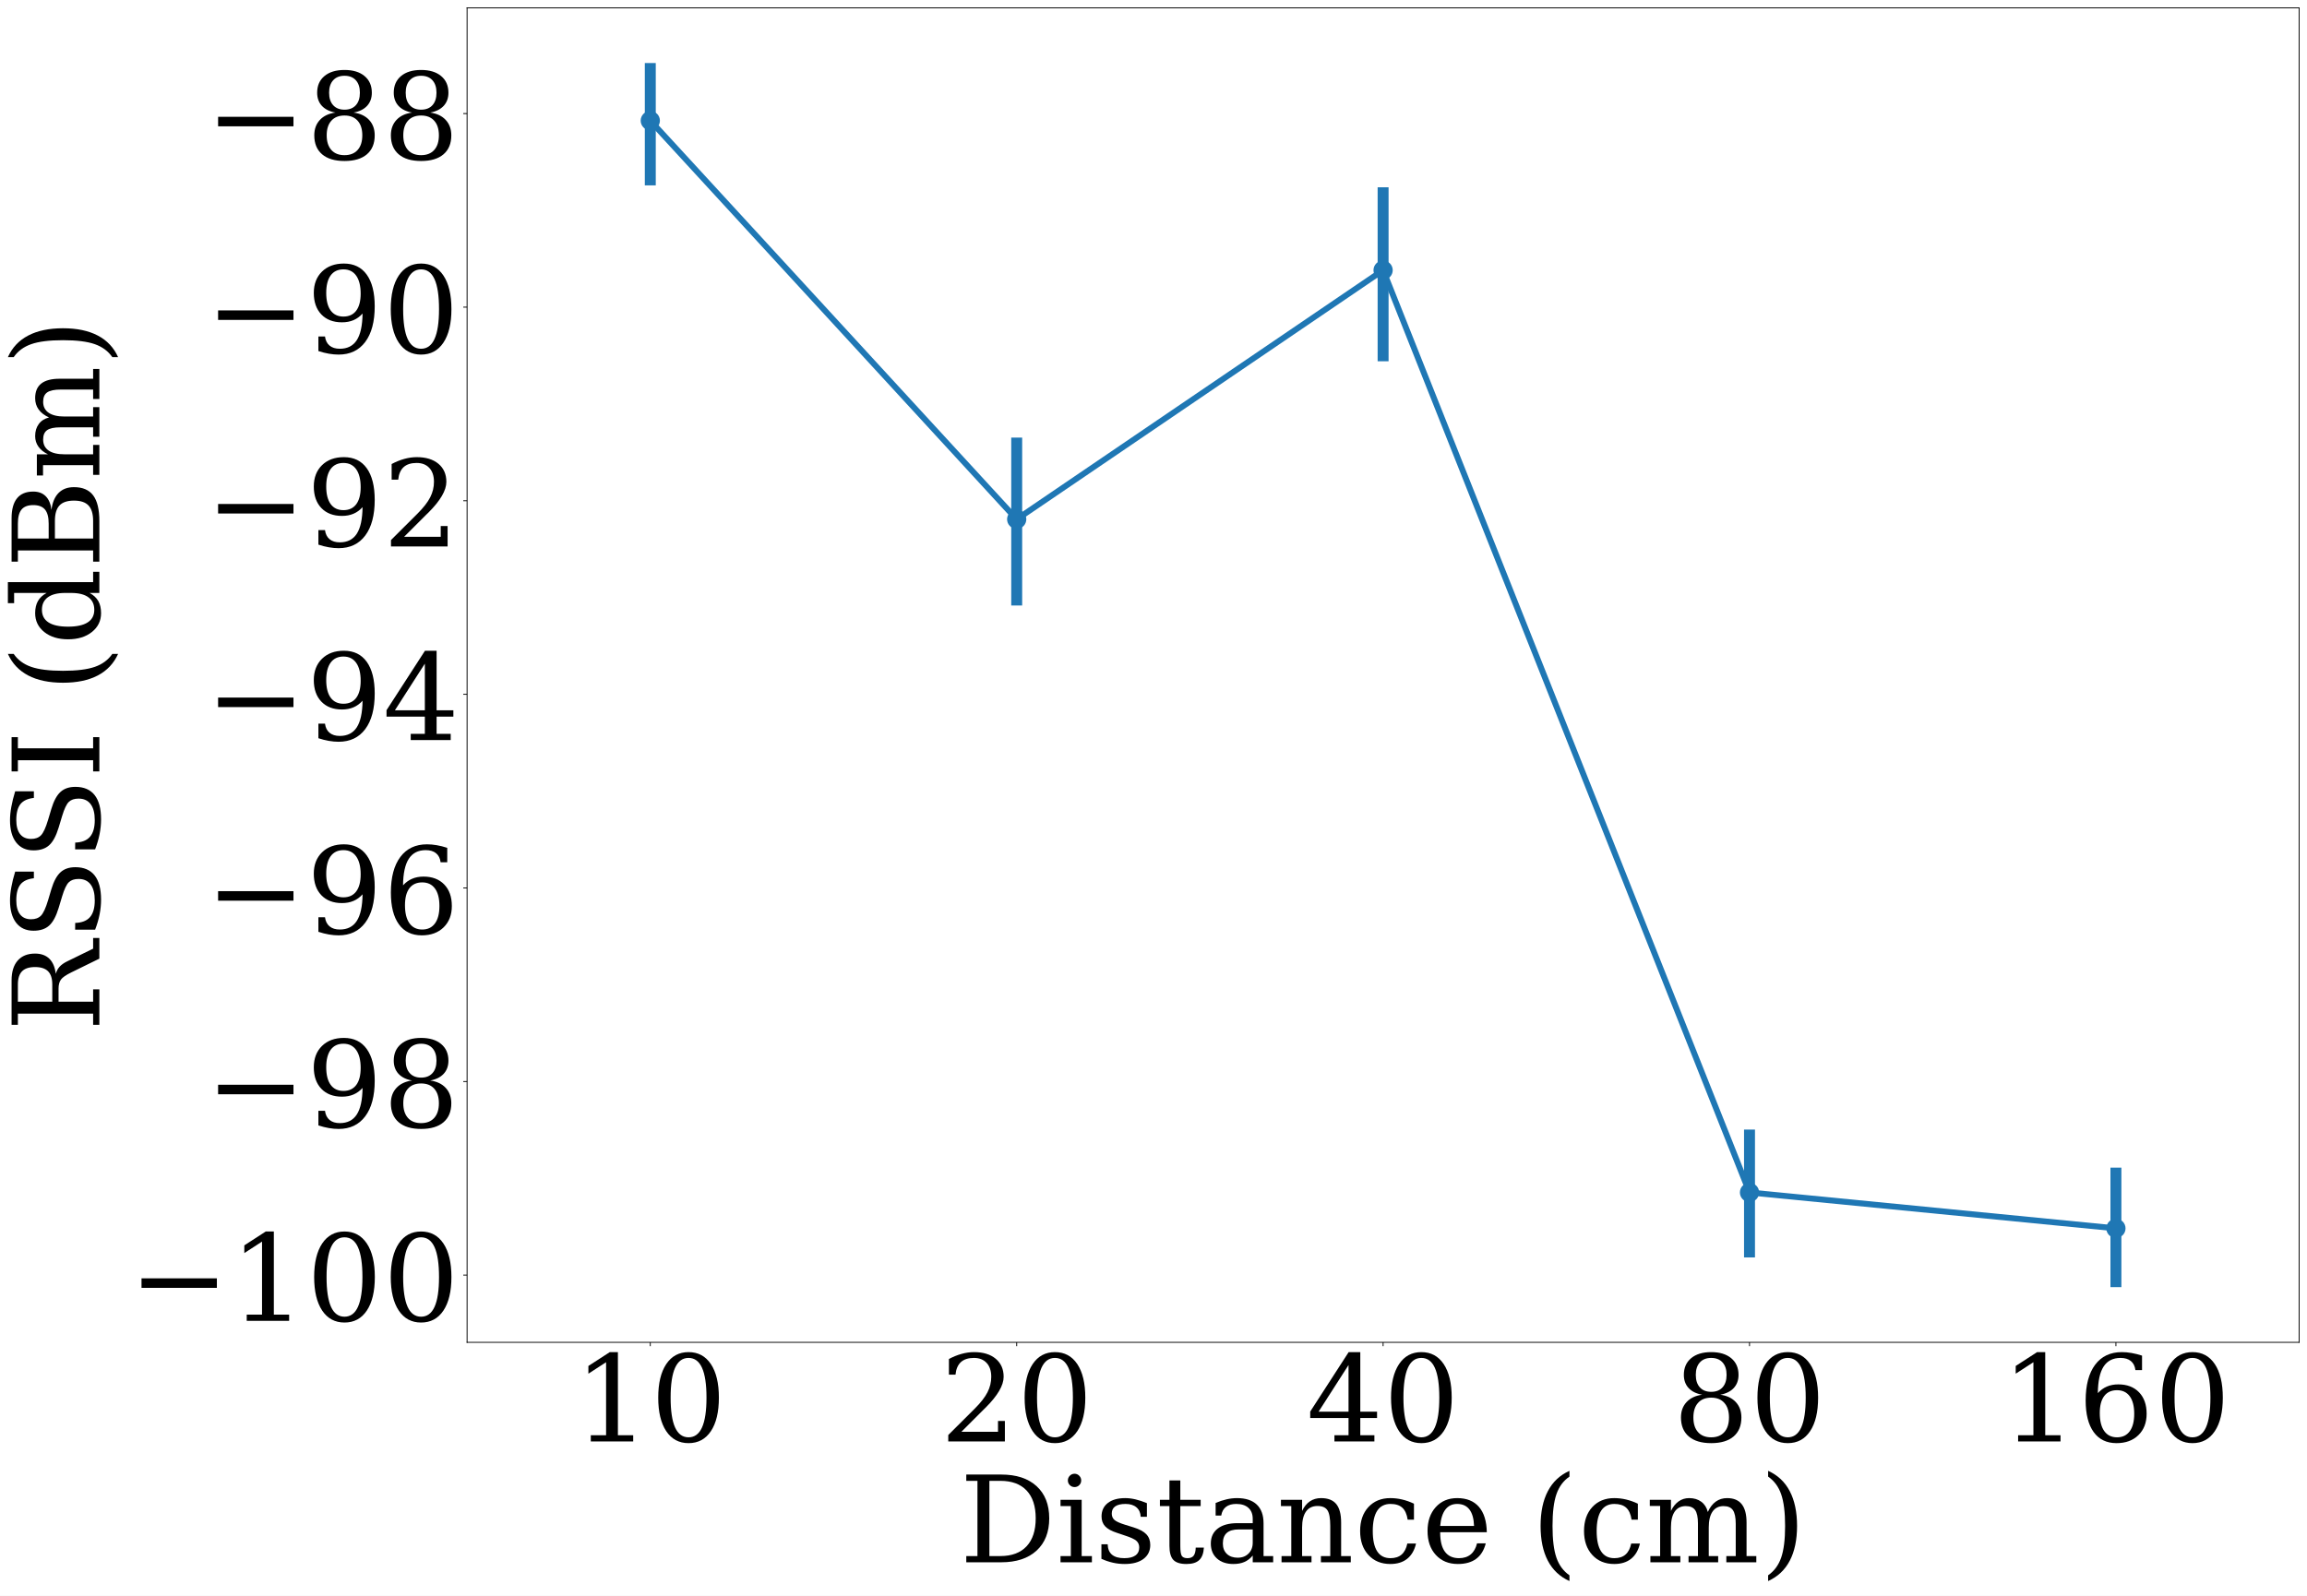
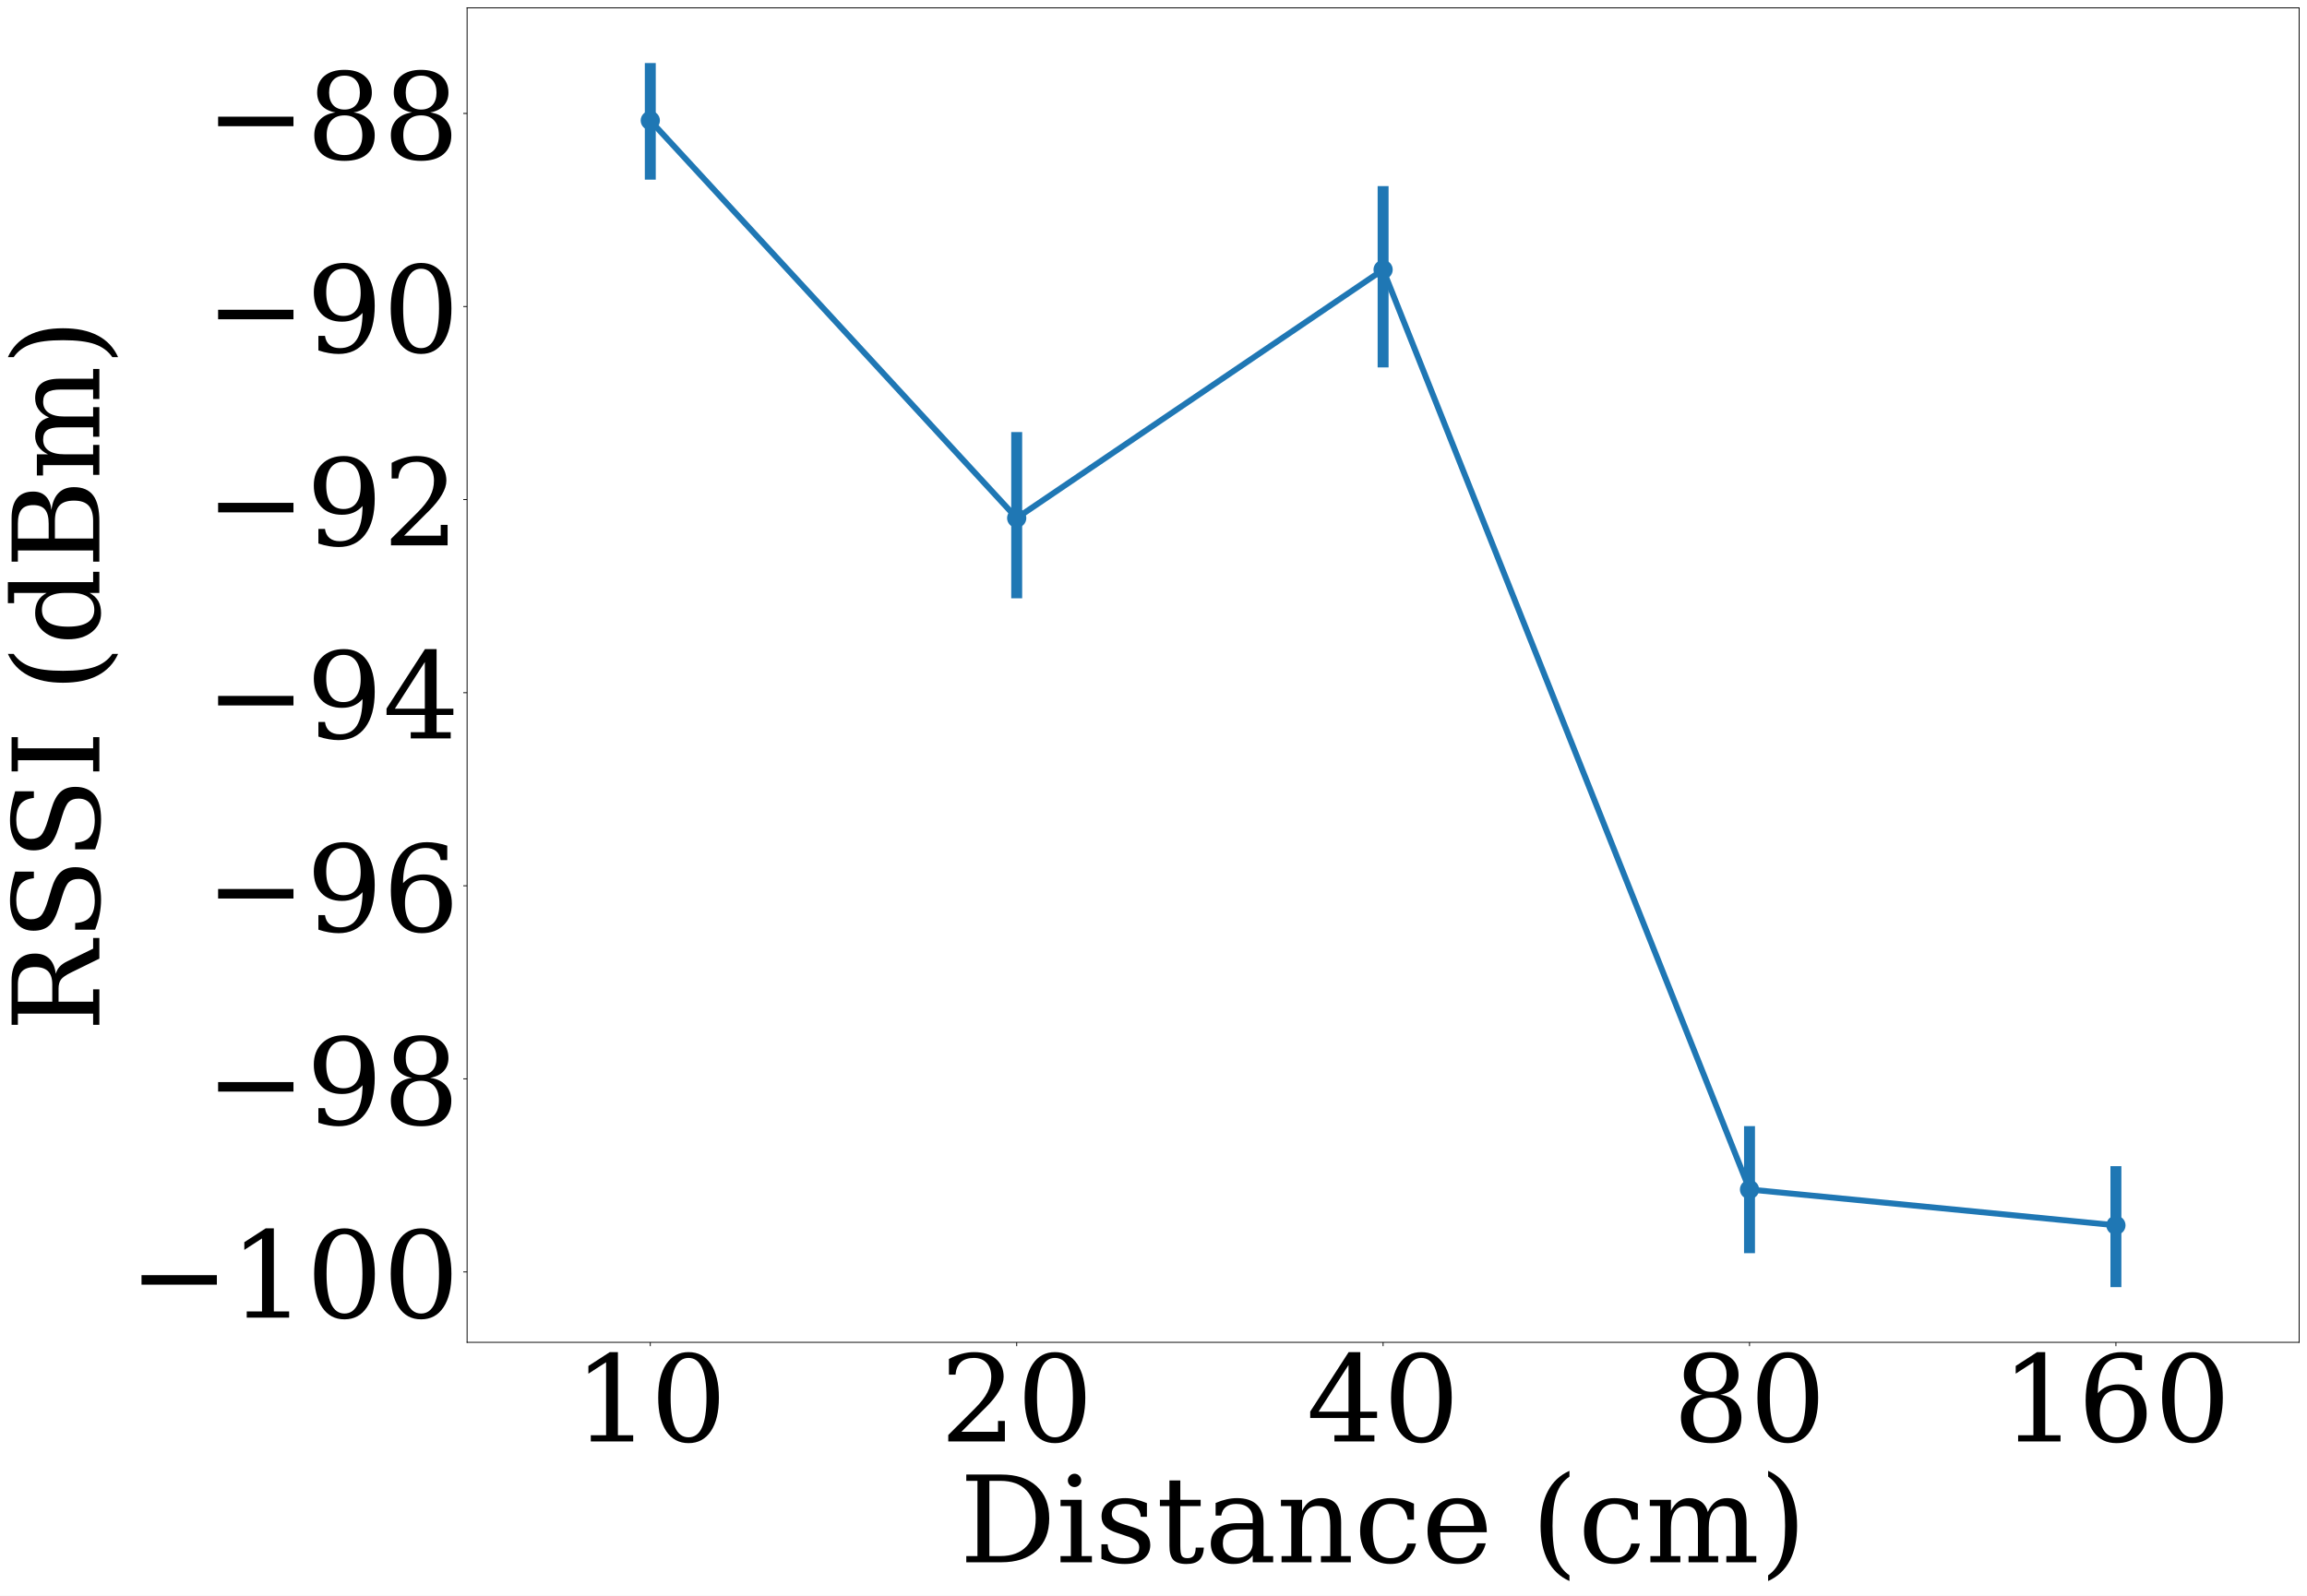
<svg xmlns="http://www.w3.org/2000/svg" xmlns:xlink="http://www.w3.org/1999/xlink" width="2107.998pt" height="1457.999pt" viewBox="0 0 2107.998 1457.999" version="1.1">
  <defs>
    <style type="text/css">*{stroke-linejoin: round; stroke-linecap: butt}</style>
  </defs>
  <g id="figure_1">
    <g id="patch_1">
      <path d="M 0 1457.999  L 2107.998 1457.999  L 2107.998 0  L 0 0  z " style="fill: #ffffff; stroke: #ffffff; stroke-linejoin: miter" />
    </g>
    <g id="axes_1">
      <g id="patch_2">
        <path d="M 426.798 1226.88  L 2100.798 1226.88  L 2100.798 7.2  L 426.798 7.2  z " style="fill: #ffffff" />
      </g>
      <g id="PathCollection_1">
        <defs>
-           <path id="C0_0_c69701b1b9" d="M 0 6.768  C 1.795 6.768 3.516 6.055 4.786 4.786  C 6.055 3.516 6.768 1.795 6.768 -0  C 6.768 -1.795 6.055 -3.516 4.786 -4.786  C 3.516 -6.055 1.795 -6.768 0 -6.768  C -1.795 -6.768 -3.516 -6.055 -4.786 -4.786  C -6.055 -3.516 -6.768 -1.795 -6.768 0  C -6.768 1.795 -6.055 3.516 -4.786 4.786  C -3.516 6.055 -1.795 6.768 0 6.768  z " />
+           <path id="C0_0_2befbdd69b" d="M 0 6.768  C 1.795 6.768 3.516 6.055 4.786 4.786  C 6.055 3.516 6.768 1.795 6.768 -0  C 6.768 -1.795 6.055 -3.516 4.786 -4.786  C 3.516 -6.055 1.795 -6.768 0 -6.768  C -1.795 -6.768 -3.516 -6.055 -4.786 -4.786  C -6.055 -3.516 -6.768 -1.795 -6.768 0  C -6.768 1.795 -6.055 3.516 -4.786 4.786  C -3.516 6.055 -1.795 6.768 0 6.768  z " />
        </defs>
-         <g clip-path="url(#p1b0a0e4e51)">
-           <use xlink:href="#C0_0_c69701b1b9" x="594.198" y="110.265" style="fill: #1f77b4; stroke: #1f77b4; stroke-width: 4.05" />
-         </g>
-         <g clip-path="url(#p1b0a0e4e51)">
-           <use xlink:href="#C0_0_c69701b1b9" x="928.998" y="474.6" style="fill: #1f77b4; stroke: #1f77b4; stroke-width: 4.05" />
-         </g>
-         <g clip-path="url(#p1b0a0e4e51)">
-           <use xlink:href="#C0_0_c69701b1b9" x="1263.798" y="246.957" style="fill: #1f77b4; stroke: #1f77b4; stroke-width: 4.05" />
-         </g>
-         <g clip-path="url(#p1b0a0e4e51)">
-           <use xlink:href="#C0_0_c69701b1b9" x="1598.598" y="1089.9" style="fill: #1f77b4; stroke: #1f77b4; stroke-width: 4.05" />
-         </g>
-         <g clip-path="url(#p1b0a0e4e51)">
-           <use xlink:href="#C0_0_c69701b1b9" x="1933.398" y="1122.716" style="fill: #1f77b4; stroke: #1f77b4; stroke-width: 4.05" />
+         <g clip-path="url(#p3da410dc72)">
+           <use xlink:href="#C0_0_2befbdd69b" x="594.198" y="110.138" style="fill: #1f77b4; stroke: #1f77b4; stroke-width: 4.05" />
+         </g>
+         <g clip-path="url(#p3da410dc72)">
+           <use xlink:href="#C0_0_2befbdd69b" x="928.998" y="473.515" style="fill: #1f77b4; stroke: #1f77b4; stroke-width: 4.05" />
+         </g>
+         <g clip-path="url(#p3da410dc72)">
+           <use xlink:href="#C0_0_2befbdd69b" x="1263.798" y="246.47" style="fill: #1f77b4; stroke: #1f77b4; stroke-width: 4.05" />
+         </g>
+         <g clip-path="url(#p3da410dc72)">
+           <use xlink:href="#C0_0_2befbdd69b" x="1598.598" y="1087.196" style="fill: #1f77b4; stroke: #1f77b4; stroke-width: 4.05" />
+         </g>
+         <g clip-path="url(#p3da410dc72)">
+           <use xlink:href="#C0_0_2befbdd69b" x="1933.398" y="1119.925" style="fill: #1f77b4; stroke: #1f77b4; stroke-width: 4.05" />
        </g>
      </g>
      <g id="matplotlib.axis_1">
        <g id="xtick_1">
          <g id="line2d_1">
            <defs>
-               <path id="m8ab24282a8" d="M 0 0  L 0 3.5  " style="stroke: #000000; stroke-width: 0.8" />
+               <path id="m8f8c11a214" d="M 0 0  L 0 3.5  " style="stroke: #000000; stroke-width: 0.8" />
            </defs>
            <g>
-               <use xlink:href="#m8ab24282a8" x="594.198" y="1226.88" style="stroke: #000000; stroke-width: 0.8" />
+               <use xlink:href="#m8f8c11a214" x="594.198" y="1226.88" style="stroke: #000000; stroke-width: 0.8" />
            </g>
          </g>
          <g id="text_1">
            <g transform="translate(524.2109 1317.463) scale(1.1 -1.1)">
              <defs>
                <path id="DejaVuSerif-31" d="M 909 0  L 909 331  L 1722 331  L 1722 4213  L 781 3603  L 781 4013  L 1919 4750  L 2350 4750  L 2350 331  L 3163 331  L 3163 0  L 909 0  z " transform="scale(0.015625)" />
                <path id="DejaVuSerif-30" d="M 2034 219  Q 2513 219 2750 744  Q 2988 1269 2988 2328  Q 2988 3391 2750 3916  Q 2513 4441 2034 4441  Q 1556 4441 1318 3916  Q 1081 3391 1081 2328  Q 1081 1269 1318 744  Q 1556 219 2034 219  z M 2034 -91  Q 1275 -91 848 546  Q 422 1184 422 2328  Q 422 3475 848 4112  Q 1275 4750 2034 4750  Q 2797 4750 3222 4112  Q 3647 3475 3647 2328  Q 3647 1184 3222 546  Q 2797 -91 2034 -91  z " transform="scale(0.015625)" />
              </defs>
              <use xlink:href="#DejaVuSerif-31" />
              <use xlink:href="#DejaVuSerif-30" x="63.623" />
            </g>
          </g>
        </g>
        <g id="xtick_2">
          <g id="line2d_2">
            <g>
-               <use xlink:href="#m8ab24282a8" x="928.998" y="1226.88" style="stroke: #000000; stroke-width: 0.8" />
+               <use xlink:href="#m8f8c11a214" x="928.998" y="1226.88" style="stroke: #000000; stroke-width: 0.8" />
            </g>
          </g>
          <g id="text_2">
            <g transform="translate(859.0109 1317.463) scale(1.1 -1.1)">
              <defs>
                <path id="DejaVuSerif-32" d="M 819 3553  L 469 3553  L 469 4384  Q 803 4563 1142 4656  Q 1481 4750 1806 4750  Q 2534 4750 2956 4397  Q 3378 4044 3378 3438  Q 3378 2753 2422 1800  Q 2347 1728 2309 1691  L 1131 513  L 3078 513  L 3078 1088  L 3444 1088  L 3444 0  L 434 0  L 434 341  L 1850 1753  Q 2319 2222 2519 2614  Q 2719 3006 2719 3438  Q 2719 3909 2473 4175  Q 2228 4441 1797 4441  Q 1350 4441 1106 4219  Q 863 3997 819 3553  z " transform="scale(0.015625)" />
              </defs>
              <use xlink:href="#DejaVuSerif-32" />
              <use xlink:href="#DejaVuSerif-30" x="63.623" />
            </g>
          </g>
        </g>
        <g id="xtick_3">
          <g id="line2d_3">
            <g>
-               <use xlink:href="#m8ab24282a8" x="1263.798" y="1226.88" style="stroke: #000000; stroke-width: 0.8" />
+               <use xlink:href="#m8f8c11a214" x="1263.798" y="1226.88" style="stroke: #000000; stroke-width: 0.8" />
            </g>
          </g>
          <g id="text_3">
            <g transform="translate(1193.811 1317.463) scale(1.1 -1.1)">
              <defs>
                <path id="DejaVuSerif-34" d="M 2234 1581  L 2234 4063  L 641 1581  L 2234 1581  z M 3609 0  L 1484 0  L 1484 331  L 2234 331  L 2234 1247  L 197 1247  L 197 1588  L 2241 4750  L 2859 4750  L 2859 1581  L 3750 1581  L 3750 1247  L 2859 1247  L 2859 331  L 3609 331  L 3609 0  z " transform="scale(0.015625)" />
              </defs>
              <use xlink:href="#DejaVuSerif-34" />
              <use xlink:href="#DejaVuSerif-30" x="63.623" />
            </g>
          </g>
        </g>
        <g id="xtick_4">
          <g id="line2d_4">
            <g>
-               <use xlink:href="#m8ab24282a8" x="1598.598" y="1226.88" style="stroke: #000000; stroke-width: 0.8" />
+               <use xlink:href="#m8f8c11a214" x="1598.598" y="1226.88" style="stroke: #000000; stroke-width: 0.8" />
            </g>
          </g>
          <g id="text_4">
            <g transform="translate(1528.611 1317.463) scale(1.1 -1.1)">
              <defs>
                <path id="DejaVuSerif-38" d="M 2981 1275  Q 2981 1775 2732 2051  Q 2484 2328 2034 2328  Q 1584 2328 1336 2051  Q 1088 1775 1088 1275  Q 1088 772 1336 495  Q 1584 219 2034 219  Q 2484 219 2732 495  Q 2981 772 2981 1275  z M 2853 3541  Q 2853 3966 2637 4203  Q 2422 4441 2034 4441  Q 1650 4441 1433 4203  Q 1216 3966 1216 3541  Q 1216 3113 1433 2875  Q 1650 2638 2034 2638  Q 2422 2638 2637 2875  Q 2853 3113 2853 3541  z M 2516 2484  Q 3047 2413 3344 2092  Q 3641 1772 3641 1275  Q 3641 619 3225 264  Q 2809 -91 2034 -91  Q 1263 -91 845 264  Q 428 619 428 1275  Q 428 1772 725 2092  Q 1022 2413 1556 2484  Q 1084 2569 832 2842  Q 581 3116 581 3541  Q 581 4103 968 4426  Q 1356 4750 2034 4750  Q 2713 4750 3100 4426  Q 3488 4103 3488 3541  Q 3488 3116 3236 2842  Q 2984 2569 2516 2484  z " transform="scale(0.015625)" />
              </defs>
              <use xlink:href="#DejaVuSerif-38" />
              <use xlink:href="#DejaVuSerif-30" x="63.623" />
            </g>
          </g>
        </g>
        <g id="xtick_5">
          <g id="line2d_5">
            <g>
-               <use xlink:href="#m8ab24282a8" x="1933.398" y="1226.88" style="stroke: #000000; stroke-width: 0.8" />
+               <use xlink:href="#m8f8c11a214" x="1933.398" y="1226.88" style="stroke: #000000; stroke-width: 0.8" />
            </g>
          </g>
          <g id="text_5">
            <g transform="translate(1828.417 1317.463) scale(1.1 -1.1)">
              <defs>
                <path id="DejaVuSerif-36" d="M 2094 219  Q 2534 219 2771 542  Q 3009 866 3009 1472  Q 3009 2078 2771 2401  Q 2534 2725 2094 2725  Q 1647 2725 1412 2412  Q 1178 2100 1178 1509  Q 1178 888 1415 553  Q 1653 219 2094 219  z M 1075 2569  Q 1288 2803 1556 2918  Q 1825 3034 2163 3034  Q 2859 3034 3264 2615  Q 3669 2197 3669 1472  Q 3669 763 3233 336  Q 2797 -91 2069 -91  Q 1278 -91 853 498  Q 428 1088 428 2181  Q 428 3406 931 4078  Q 1434 4750 2350 4750  Q 2597 4750 2869 4703  Q 3141 4656 3425 4563  L 3425 3794  L 3072 3794  Q 3034 4109 2831 4275  Q 2628 4441 2284 4441  Q 1678 4441 1381 3981  Q 1084 3522 1075 2569  z " transform="scale(0.015625)" />
              </defs>
              <use xlink:href="#DejaVuSerif-31" />
              <use xlink:href="#DejaVuSerif-36" x="63.623" />
              <use xlink:href="#DejaVuSerif-30" x="127.246" />
            </g>
          </g>
        </g>
        <g id="text_6">
          <g transform="translate(876.8648 1427.922) scale(1.1 -1.1)">
            <defs>
              <path id="DejaVuSerif-44" d="M 1581 331  L 2163 331  Q 3072 331 3558 850  Q 4044 1369 4044 2338  Q 4044 3306 3559 3818  Q 3075 4331 2163 4331  L 1581 4331  L 1581 331  z M 353 0  L 353 331  L 947 331  L 947 4331  L 353 4331  L 353 4666  L 2209 4666  Q 3416 4666 4089 4050  Q 4763 3434 4763 2338  Q 4763 1238 4088 619  Q 3413 0 2209 0  L 353 0  z " transform="scale(0.015625)" />
              <path id="DejaVuSerif-69" d="M 622 4353  Q 622 4497 726 4603  Q 831 4709 978 4709  Q 1122 4709 1226 4603  Q 1331 4497 1331 4353  Q 1331 4206 1228 4103  Q 1125 4000 978 4000  Q 831 4000 726 4103  Q 622 4206 622 4353  z M 1356 331  L 1900 331  L 1900 0  L 231 0  L 231 331  L 781 331  L 781 2988  L 231 2988  L 231 3322  L 1356 3322  L 1356 331  z " transform="scale(0.015625)" />
              <path id="DejaVuSerif-73" d="M 359 184  L 359 959  L 691 959  Q 703 588 923 403  Q 1144 219 1575 219  Q 1963 219 2166 364  Q 2369 509 2369 788  Q 2369 1006 2220 1140  Q 2072 1275 1594 1428  L 1178 1569  Q 750 1706 558 1912  Q 366 2119 366 2438  Q 366 2894 700 3153  Q 1034 3413 1625 3413  Q 1888 3413 2178 3344  Q 2469 3275 2778 3144  L 2778 2419  L 2447 2419  Q 2434 2741 2221 2922  Q 2009 3103 1644 3103  Q 1281 3103 1095 2975  Q 909 2847 909 2591  Q 909 2381 1050 2254  Q 1191 2128 1613 1997  L 2069 1856  Q 2541 1709 2748 1489  Q 2956 1269 2956 922  Q 2956 450 2595 179  Q 2234 -91 1600 -91  Q 1278 -91 972 -22  Q 666 47 359 184  z " transform="scale(0.015625)" />
              <path id="DejaVuSerif-74" d="M 691 2988  L 184 2988  L 184 3322  L 691 3322  L 691 4353  L 1269 4353  L 1269 3322  L 2350 3322  L 2350 2988  L 1269 2988  L 1269 878  Q 1269 456 1350 337  Q 1431 219 1650 219  Q 1875 219 1978 351  Q 2081 484 2088 781  L 2522 781  Q 2497 328 2275 118  Q 2053 -91 1600 -91  Q 1103 -91 897 129  Q 691 350 691 878  L 691 2988  z " transform="scale(0.015625)" />
              <path id="DejaVuSerif-61" d="M 2547 1044  L 2547 1747  L 1806 1747  Q 1378 1747 1168 1562  Q 959 1378 959 997  Q 959 650 1171 447  Q 1384 244 1747 244  Q 2106 244 2326 466  Q 2547 688 2547 1044  z M 3122 2075  L 3122 331  L 3634 331  L 3634 0  L 2547 0  L 2547 359  Q 2356 128 2106 18  Q 1856 -91 1522 -91  Q 969 -91 644 203  Q 319 497 319 997  Q 319 1513 691 1797  Q 1063 2081 1741 2081  L 2547 2081  L 2547 2309  Q 2547 2688 2317 2895  Q 2088 3103 1672 3103  Q 1328 3103 1125 2947  Q 922 2791 872 2484  L 575 2484  L 575 3156  Q 875 3284 1158 3348  Q 1441 3413 1709 3413  Q 2400 3413 2761 3070  Q 3122 2728 3122 2075  z " transform="scale(0.015625)" />
              <path id="DejaVuSerif-6e" d="M 263 0  L 263 331  L 781 331  L 781 2988  L 231 2988  L 231 3322  L 1356 3322  L 1356 2731  Q 1516 3069 1770 3241  Q 2025 3413 2363 3413  Q 2913 3413 3172 3097  Q 3431 2781 3431 2113  L 3431 331  L 3944 331  L 3944 0  L 2356 0  L 2356 331  L 2853 331  L 2853 1931  Q 2853 2541 2703 2767  Q 2553 2994 2175 2994  Q 1775 2994 1565 2701  Q 1356 2409 1356 1850  L 1356 331  L 1856 331  L 1856 0  L 263 0  z " transform="scale(0.015625)" />
              <path id="DejaVuSerif-63" d="M 3291 997  Q 3169 466 2822 187  Q 2475 -91 1925 -91  Q 1200 -91 759 389  Q 319 869 319 1663  Q 319 2459 759 2936  Q 1200 3413 1925 3413  Q 2241 3413 2553 3339  Q 2866 3266 3181 3116  L 3181 2266  L 2847 2266  Q 2781 2703 2561 2903  Q 2341 3103 1931 3103  Q 1466 3103 1228 2742  Q 991 2381 991 1663  Q 991 944 1227 581  Q 1463 219 1931 219  Q 2303 219 2525 412  Q 2747 606 2828 997  L 3291 997  z " transform="scale(0.015625)" />
              <path id="DejaVuSerif-65" d="M 3469 1600  L 991 1600  L 991 1575  Q 991 903 1244 561  Q 1497 219 1991 219  Q 2369 219 2611 417  Q 2853 616 2950 1006  L 3413 1006  Q 3275 459 2904 184  Q 2534 -91 1931 -91  Q 1203 -91 761 389  Q 319 869 319 1663  Q 319 2450 753 2931  Q 1188 3413 1894 3413  Q 2647 3413 3050 2948  Q 3453 2484 3469 1600  z M 2791 1931  Q 2772 2513 2545 2808  Q 2319 3103 1894 3103  Q 1497 3103 1269 2806  Q 1041 2509 991 1931  L 2791 1931  z " transform="scale(0.015625)" />
              <path id="DejaVuSerif-20" transform="scale(0.015625)" />
              <path id="DejaVuSerif-28" d="M 2041 -997  Q 1281 -656 893 83  Q 506 822 506 1931  Q 506 3044 893 3783  Q 1281 4522 2041 4863  L 2041 4556  Q 1559 4225 1350 3623  Q 1141 3022 1141 1931  Q 1141 844 1350 242  Q 1559 -359 2041 -691  L 2041 -997  z " transform="scale(0.015625)" />
              <path id="DejaVuSerif-6d" d="M 3316 2675  Q 3481 3041 3739 3227  Q 3997 3413 4341 3413  Q 4863 3413 5119 3089  Q 5375 2766 5375 2113  L 5375 331  L 5894 331  L 5894 0  L 4300 0  L 4300 331  L 4800 331  L 4800 2047  Q 4800 2556 4650 2772  Q 4500 2988 4153 2988  Q 3769 2988 3567 2697  Q 3366 2406 3366 1850  L 3366 331  L 3866 331  L 3866 0  L 2291 0  L 2291 331  L 2791 331  L 2791 2069  Q 2791 2566 2641 2777  Q 2491 2988 2144 2988  Q 1759 2988 1557 2697  Q 1356 2406 1356 1850  L 1356 331  L 1856 331  L 1856 0  L 263 0  L 263 331  L 781 331  L 781 2994  L 231 2994  L 231 3322  L 1356 3322  L 1356 2731  Q 1516 3063 1762 3238  Q 2009 3413 2322 3413  Q 2709 3413 2968 3220  Q 3228 3028 3316 2675  z " transform="scale(0.015625)" />
              <path id="DejaVuSerif-29" d="M 453 -997  L 453 -691  Q 934 -359 1145 242  Q 1356 844 1356 1931  Q 1356 3022 1145 3623  Q 934 4225 453 4556  L 453 4863  Q 1216 4522 1603 3783  Q 1991 3044 1991 1931  Q 1991 822 1603 83  Q 1216 -656 453 -997  z " transform="scale(0.015625)" />
            </defs>
            <use xlink:href="#DejaVuSerif-44" />
            <use xlink:href="#DejaVuSerif-69" x="80.176" />
            <use xlink:href="#DejaVuSerif-73" x="112.158" />
            <use xlink:href="#DejaVuSerif-74" x="163.477" />
            <use xlink:href="#DejaVuSerif-61" x="203.662" />
            <use xlink:href="#DejaVuSerif-6e" x="263.281" />
            <use xlink:href="#DejaVuSerif-63" x="327.686" />
            <use xlink:href="#DejaVuSerif-65" x="383.691" />
            <use xlink:href="#DejaVuSerif-20" x="442.871" />
            <use xlink:href="#DejaVuSerif-28" x="474.658" />
            <use xlink:href="#DejaVuSerif-63" x="513.672" />
            <use xlink:href="#DejaVuSerif-6d" x="569.678" />
            <use xlink:href="#DejaVuSerif-29" x="664.502" />
          </g>
        </g>
      </g>
      <g id="matplotlib.axis_2">
        <g id="ytick_1">
          <g id="line2d_6">
            <defs>
-               <path id="m93c3707a79" d="M 0 0  L -3.5 0  " style="stroke: #000000; stroke-width: 0.8" />
+               <path id="m40b5cc3c77" d="M 0 0  L -3.5 0  " style="stroke: #000000; stroke-width: 0.8" />
            </defs>
            <g>
-               <use xlink:href="#m93c3707a79" x="426.798" y="1165.43" style="stroke: #000000; stroke-width: 0.8" />
+               <use xlink:href="#m40b5cc3c77" x="426.798" y="1162.527" style="stroke: #000000; stroke-width: 0.8" />
            </g>
          </g>
          <g id="text_7">
-             <g transform="translate(117.6594 1207.222) scale(1.1 -1.1)">
+             <g transform="translate(117.6594 1204.319) scale(1.1 -1.1)">
              <defs>
                <path id="DejaVuSerif-2212" d="M 678 2259  L 4684 2259  L 4684 1753  L 678 1753  L 678 2259  z " transform="scale(0.015625)" />
              </defs>
              <use xlink:href="#DejaVuSerif-2212" />
              <use xlink:href="#DejaVuSerif-31" x="83.789" />
              <use xlink:href="#DejaVuSerif-30" x="147.412" />
              <use xlink:href="#DejaVuSerif-30" x="211.035" />
            </g>
          </g>
        </g>
        <g id="ytick_2">
          <g id="line2d_7">
            <g>
-               <use xlink:href="#m93c3707a79" x="426.798" y="988.491" style="stroke: #000000; stroke-width: 0.8" />
+               <use xlink:href="#m40b5cc3c77" x="426.798" y="986.054" style="stroke: #000000; stroke-width: 0.8" />
            </g>
          </g>
          <g id="text_8">
-             <g transform="translate(187.6469 1030.283) scale(1.1 -1.1)">
+             <g transform="translate(187.6469 1027.845) scale(1.1 -1.1)">
              <defs>
                <path id="DejaVuSerif-39" d="M 2994 2091  Q 2784 1856 2512 1740  Q 2241 1625 1900 1625  Q 1206 1625 804 2044  Q 403 2463 403 3188  Q 403 3897 839 4323  Q 1275 4750 2003 4750  Q 2794 4750 3217 4161  Q 3641 3572 3641 2478  Q 3641 1253 3137 581  Q 2634 -91 1722 -91  Q 1475 -91 1203 -44  Q 931 3 647 97  L 647 872  L 997 872  Q 1038 556 1241 387  Q 1444 219 1784 219  Q 2391 219 2687 676  Q 2984 1134 2994 2091  z M 1978 4441  Q 1534 4441 1298 4117  Q 1063 3794 1063 3188  Q 1063 2581 1298 2256  Q 1534 1931 1978 1931  Q 2422 1931 2658 2245  Q 2894 2559 2894 3150  Q 2894 3772 2656 4106  Q 2419 4441 1978 4441  z " transform="scale(0.015625)" />
              </defs>
              <use xlink:href="#DejaVuSerif-2212" />
              <use xlink:href="#DejaVuSerif-39" x="83.789" />
              <use xlink:href="#DejaVuSerif-38" x="147.412" />
            </g>
          </g>
        </g>
        <g id="ytick_3">
          <g id="line2d_8">
            <g>
-               <use xlink:href="#m93c3707a79" x="426.798" y="811.552" style="stroke: #000000; stroke-width: 0.8" />
+               <use xlink:href="#m40b5cc3c77" x="426.798" y="809.58" style="stroke: #000000; stroke-width: 0.8" />
            </g>
          </g>
          <g id="text_9">
-             <g transform="translate(187.6469 853.3434) scale(1.1 -1.1)">
+             <g transform="translate(187.6469 851.3716) scale(1.1 -1.1)">
              <use xlink:href="#DejaVuSerif-2212" />
              <use xlink:href="#DejaVuSerif-39" x="83.789" />
              <use xlink:href="#DejaVuSerif-36" x="147.412" />
            </g>
          </g>
        </g>
        <g id="ytick_4">
          <g id="line2d_9">
            <g>
-               <use xlink:href="#m93c3707a79" x="426.798" y="634.613" style="stroke: #000000; stroke-width: 0.8" />
+               <use xlink:href="#m40b5cc3c77" x="426.798" y="633.106" style="stroke: #000000; stroke-width: 0.8" />
            </g>
          </g>
          <g id="text_10">
-             <g transform="translate(187.6469 676.4043) scale(1.1 -1.1)">
+             <g transform="translate(187.6469 674.8979) scale(1.1 -1.1)">
              <use xlink:href="#DejaVuSerif-2212" />
              <use xlink:href="#DejaVuSerif-39" x="83.789" />
              <use xlink:href="#DejaVuSerif-34" x="147.412" />
            </g>
          </g>
        </g>
        <g id="ytick_5">
          <g id="line2d_10">
            <g>
-               <use xlink:href="#m93c3707a79" x="426.798" y="457.674" style="stroke: #000000; stroke-width: 0.8" />
+               <use xlink:href="#m40b5cc3c77" x="426.798" y="456.633" style="stroke: #000000; stroke-width: 0.8" />
            </g>
          </g>
          <g id="text_11">
-             <g transform="translate(187.6469 499.4652) scale(1.1 -1.1)">
+             <g transform="translate(187.6469 498.4242) scale(1.1 -1.1)">
              <use xlink:href="#DejaVuSerif-2212" />
              <use xlink:href="#DejaVuSerif-39" x="83.789" />
              <use xlink:href="#DejaVuSerif-32" x="147.412" />
            </g>
          </g>
        </g>
        <g id="ytick_6">
          <g id="line2d_11">
            <g>
-               <use xlink:href="#m93c3707a79" x="426.798" y="280.735" style="stroke: #000000; stroke-width: 0.8" />
+               <use xlink:href="#m40b5cc3c77" x="426.798" y="280.159" style="stroke: #000000; stroke-width: 0.8" />
            </g>
          </g>
          <g id="text_12">
-             <g transform="translate(187.6469 322.5261) scale(1.1 -1.1)">
+             <g transform="translate(187.6469 321.9506) scale(1.1 -1.1)">
              <use xlink:href="#DejaVuSerif-2212" />
              <use xlink:href="#DejaVuSerif-39" x="83.789" />
              <use xlink:href="#DejaVuSerif-30" x="147.412" />
            </g>
          </g>
        </g>
        <g id="ytick_7">
          <g id="line2d_12">
            <g>
-               <use xlink:href="#m93c3707a79" x="426.798" y="103.796" style="stroke: #000000; stroke-width: 0.8" />
+               <use xlink:href="#m40b5cc3c77" x="426.798" y="103.686" style="stroke: #000000; stroke-width: 0.8" />
            </g>
          </g>
          <g id="text_13">
-             <g transform="translate(187.6469 145.587) scale(1.1 -1.1)">
+             <g transform="translate(187.6469 145.4769) scale(1.1 -1.1)">
              <use xlink:href="#DejaVuSerif-2212" />
              <use xlink:href="#DejaVuSerif-38" x="83.789" />
              <use xlink:href="#DejaVuSerif-38" x="147.412" />
            </g>
          </g>
        </g>
        <g id="text_14">
          <g transform="translate(90.78281 942.7431) rotate(-90) scale(1.1 -1.1)">
            <defs>
              <path id="DejaVuSerif-52" d="M 3066 2316  Q 3284 2256 3442 2114  Q 3600 1972 3725 1716  L 4403 331  L 4972 331  L 4972 0  L 3872 0  L 3144 1484  Q 2934 1916 2759 2042  Q 2584 2169 2278 2169  L 1581 2169  L 1581 331  L 2241 331  L 2241 0  L 353 0  L 353 331  L 947 331  L 947 4331  L 353 4331  L 353 4666  L 2719 4666  Q 3400 4666 3770 4341  Q 4141 4016 4141 3419  Q 4141 2938 3870 2661  Q 3600 2384 3066 2316  z M 1581 2503  L 2503 2503  Q 2975 2503 3200 2726  Q 3425 2950 3425 3419  Q 3425 3888 3200 4109  Q 2975 4331 2503 4331  L 1581 4331  L 1581 2503  z " transform="scale(0.015625)" />
              <path id="DejaVuSerif-53" d="M 594 225  L 594 1288  L 953 1284  Q 969 753 1261 498  Q 1553 244 2150 244  Q 2706 244 2998 464  Q 3291 684 3291 1106  Q 3291 1444 3114 1625  Q 2938 1806 2369 1978  L 1753 2163  Q 1084 2366 811 2669  Q 538 2972 538 3500  Q 538 4094 959 4422  Q 1381 4750 2144 4750  Q 2469 4750 2856 4679  Q 3244 4609 3681 4475  L 3681 3481  L 3328 3481  Q 3275 3975 2998 4195  Q 2722 4416 2156 4416  Q 1663 4416 1405 4214  Q 1147 4013 1147 3628  Q 1147 3294 1340 3103  Q 1534 2913 2163 2725  L 2741 2553  Q 3375 2363 3645 2067  Q 3916 1772 3916 1275  Q 3916 597 3481 253  Q 3047 -91 2188 -91  Q 1803 -91 1404 -12  Q 1006 66 594 225  z " transform="scale(0.015625)" />
              <path id="DejaVuSerif-49" d="M 1581 331  L 2175 331  L 2175 0  L 353 0  L 353 331  L 947 331  L 947 4331  L 353 4331  L 353 4666  L 2175 4666  L 2175 4331  L 1581 4331  L 1581 331  z " transform="scale(0.015625)" />
              <path id="DejaVuSerif-64" d="M 3359 331  L 3909 331  L 3909 0  L 2784 0  L 2784 519  Q 2616 206 2355 57  Q 2094 -91 1709 -91  Q 1097 -91 708 395  Q 319 881 319 1663  Q 319 2444 706 2928  Q 1094 3413 1709 3413  Q 2094 3413 2355 3264  Q 2616 3116 2784 2803  L 2784 4531  L 2241 4531  L 2241 4863  L 3359 4863  L 3359 331  z M 2784 1497  L 2784 1825  Q 2784 2422 2554 2737  Q 2325 3053 1888 3053  Q 1444 3053 1217 2703  Q 991 2353 991 1663  Q 991 975 1217 622  Q 1444 269 1888 269  Q 2325 269 2554 583  Q 2784 897 2784 1497  z " transform="scale(0.015625)" />
              <path id="DejaVuSerif-42" d="M 1581 331  L 2516 331  Q 3078 331 3337 575  Q 3597 819 3597 1350  Q 3597 1878 3339 2120  Q 3081 2363 2516 2363  L 1581 2363  L 1581 331  z M 1581 2694  L 2375 2694  Q 2888 2694 3123 2891  Q 3359 3088 3359 3513  Q 3359 3941 3123 4136  Q 2888 4331 2375 4331  L 1581 4331  L 1581 2694  z M 353 0  L 353 331  L 947 331  L 947 4331  L 353 4331  L 353 4666  L 2656 4666  Q 3363 4666 3720 4377  Q 4078 4088 4078 3513  Q 4078 3097 3829 2850  Q 3581 2603 3103 2547  Q 3697 2472 4005 2167  Q 4313 1863 4313 1350  Q 4313 656 3875 328  Q 3438 0 2509 0  L 353 0  z " transform="scale(0.015625)" />
            </defs>
            <use xlink:href="#DejaVuSerif-52" />
            <use xlink:href="#DejaVuSerif-53" x="75.293" />
            <use xlink:href="#DejaVuSerif-53" x="142.049" />
            <use xlink:href="#DejaVuSerif-49" x="210.555" />
            <use xlink:href="#DejaVuSerif-20" x="250.057" />
            <use xlink:href="#DejaVuSerif-28" x="281.844" />
            <use xlink:href="#DejaVuSerif-64" x="320.857" />
            <use xlink:href="#DejaVuSerif-42" x="384.871" />
            <use xlink:href="#DejaVuSerif-6d" x="458.357" />
            <use xlink:href="#DejaVuSerif-29" x="553.182" />
          </g>
        </g>
      </g>
      <g id="line2d_13">
-         <path d="M 594.198 110.265  L 928.998 474.6  L 1263.798 246.957  L 1598.598 1089.9  L 1933.398 1122.716  " clip-path="url(#p1b0a0e4e51)" style="fill: none; stroke: #1f77b4; stroke-width: 5.4; stroke-linecap: square" />
+         <path d="M 594.198 110.138  L 928.998 473.515  L 1263.798 246.47  L 1598.598 1087.196  L 1933.398 1119.925  " clip-path="url(#p3da410dc72)" style="fill: none; stroke: #1f77b4; stroke-width: 5.4; stroke-linecap: square" />
      </g>
      <g id="line2d_14">
-         <path d="M 594.198 164.431  L 594.198 62.64  " clip-path="url(#p1b0a0e4e51)" style="fill: none; stroke: #1f77b4; stroke-width: 10; stroke-linecap: square" />
+         <path d="M 594.198 159.212  L 594.198 62.64  " clip-path="url(#p3da410dc72)" style="fill: none; stroke: #1f77b4; stroke-width: 10; stroke-linecap: square" />
      </g>
      <g id="line2d_15">
-         <path d="M 928.998 548.426  L 928.998 404.932  " clip-path="url(#p1b0a0e4e51)" style="fill: none; stroke: #1f77b4; stroke-width: 10; stroke-linecap: square" />
+         <path d="M 928.998 541.828  L 928.998 399.897  " clip-path="url(#p3da410dc72)" style="fill: none; stroke: #1f77b4; stroke-width: 10; stroke-linecap: square" />
      </g>
      <g id="line2d_16">
-         <path d="M 1263.798 325.201  L 1263.798 176.192  " clip-path="url(#p1b0a0e4e51)" style="fill: none; stroke: #1f77b4; stroke-width: 10; stroke-linecap: square" />
+         <path d="M 1263.798 330.823  L 1263.798 175.123  " clip-path="url(#p3da410dc72)" style="fill: none; stroke: #1f77b4; stroke-width: 10; stroke-linecap: square" />
      </g>
      <g id="line2d_17">
-         <path d="M 1598.598 1144.283  L 1598.598 1037.399  " clip-path="url(#p1b0a0e4e51)" style="fill: none; stroke: #1f77b4; stroke-width: 10; stroke-linecap: square" />
+         <path d="M 1598.598 1140.42  L 1598.598 1034.267  " clip-path="url(#p3da410dc72)" style="fill: none; stroke: #1f77b4; stroke-width: 10; stroke-linecap: square" />
      </g>
      <g id="line2d_18">
-         <path d="M 1933.398 1171.44  L 1933.398 1072.223  " clip-path="url(#p1b0a0e4e51)" style="fill: none; stroke: #1f77b4; stroke-width: 10; stroke-linecap: square" />
+         <path d="M 1933.398 1171.44  L 1933.398 1070.847  " clip-path="url(#p3da410dc72)" style="fill: none; stroke: #1f77b4; stroke-width: 10; stroke-linecap: square" />
      </g>
      <g id="patch_3">
        <path d="M 426.798 1226.88  L 426.798 7.2  " style="fill: none; stroke: #000000; stroke-width: 0.8; stroke-linejoin: miter; stroke-linecap: square" />
      </g>
      <g id="patch_4">
        <path d="M 2100.798 1226.88  L 2100.798 7.2  " style="fill: none; stroke: #000000; stroke-width: 0.8; stroke-linejoin: miter; stroke-linecap: square" />
      </g>
      <g id="patch_5">
        <path d="M 426.798 1226.88  L 2100.798 1226.88  " style="fill: none; stroke: #000000; stroke-width: 0.8; stroke-linejoin: miter; stroke-linecap: square" />
      </g>
      <g id="patch_6">
        <path d="M 426.798 7.2  L 2100.798 7.2  " style="fill: none; stroke: #000000; stroke-width: 0.8; stroke-linejoin: miter; stroke-linecap: square" />
      </g>
    </g>
  </g>
  <defs>
-     <clipPath id="p1b0a0e4e51">
+     <clipPath id="p3da410dc72">
      <rect x="426.798" y="7.2" width="1674" height="1219.68" />
    </clipPath>
  </defs>
</svg>
